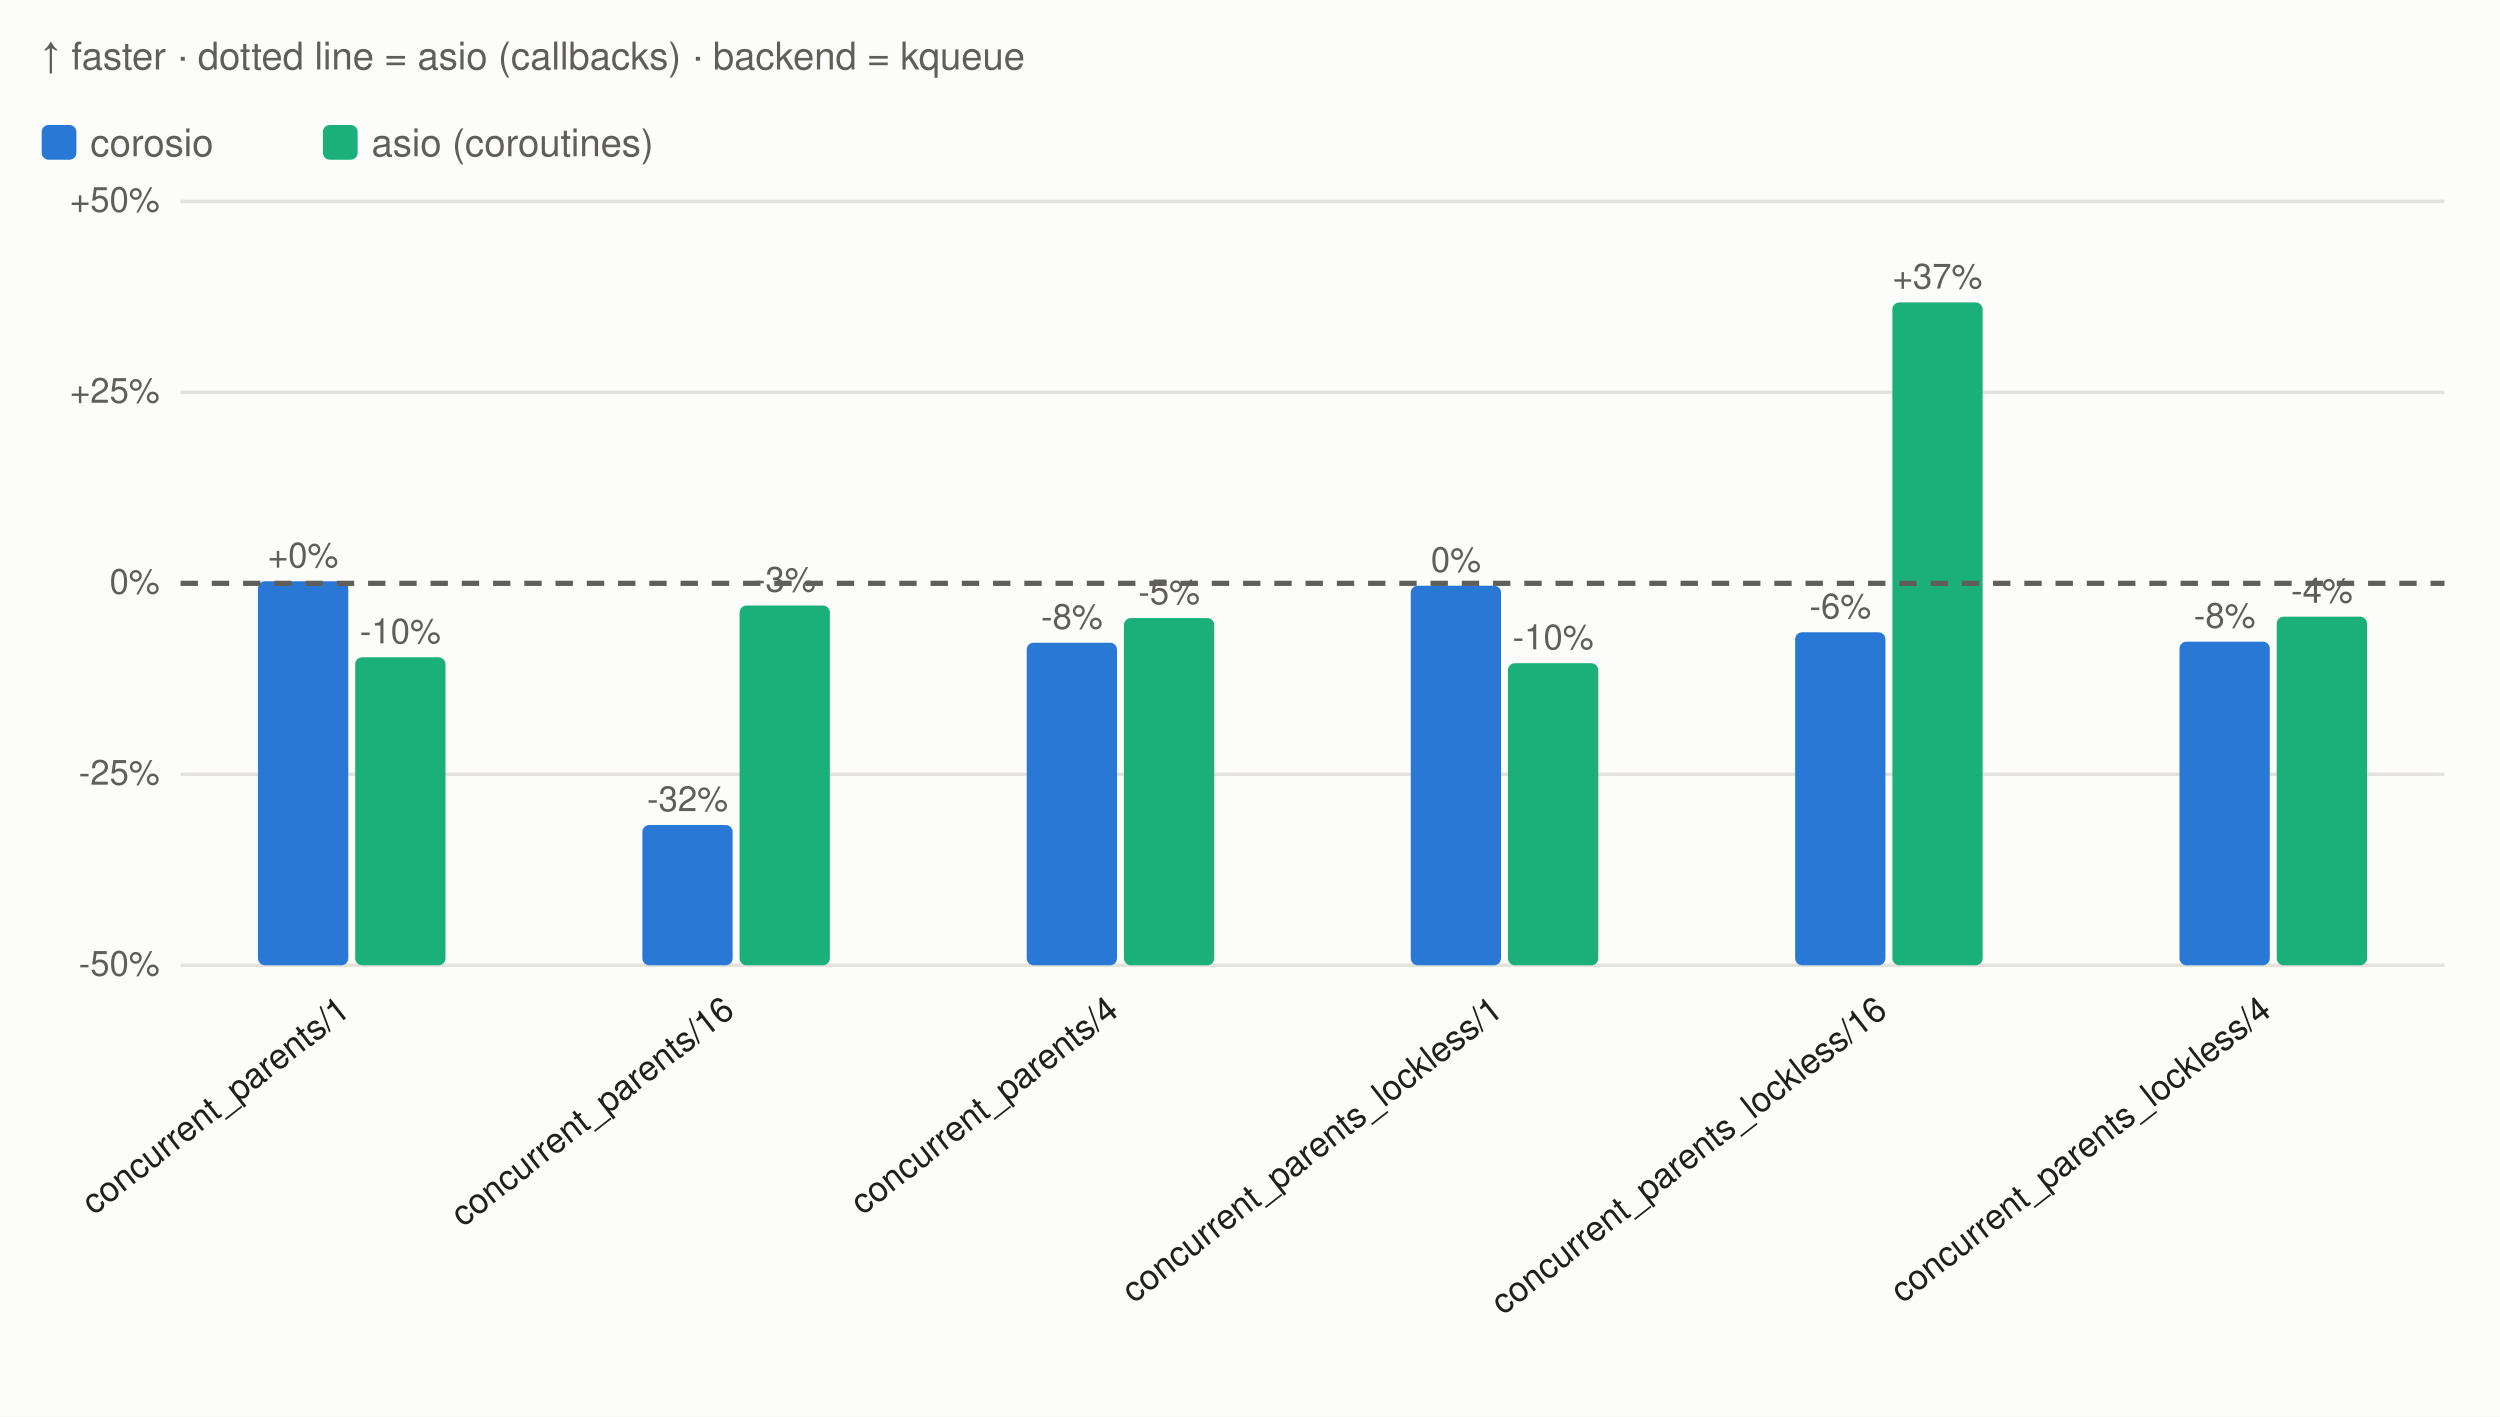
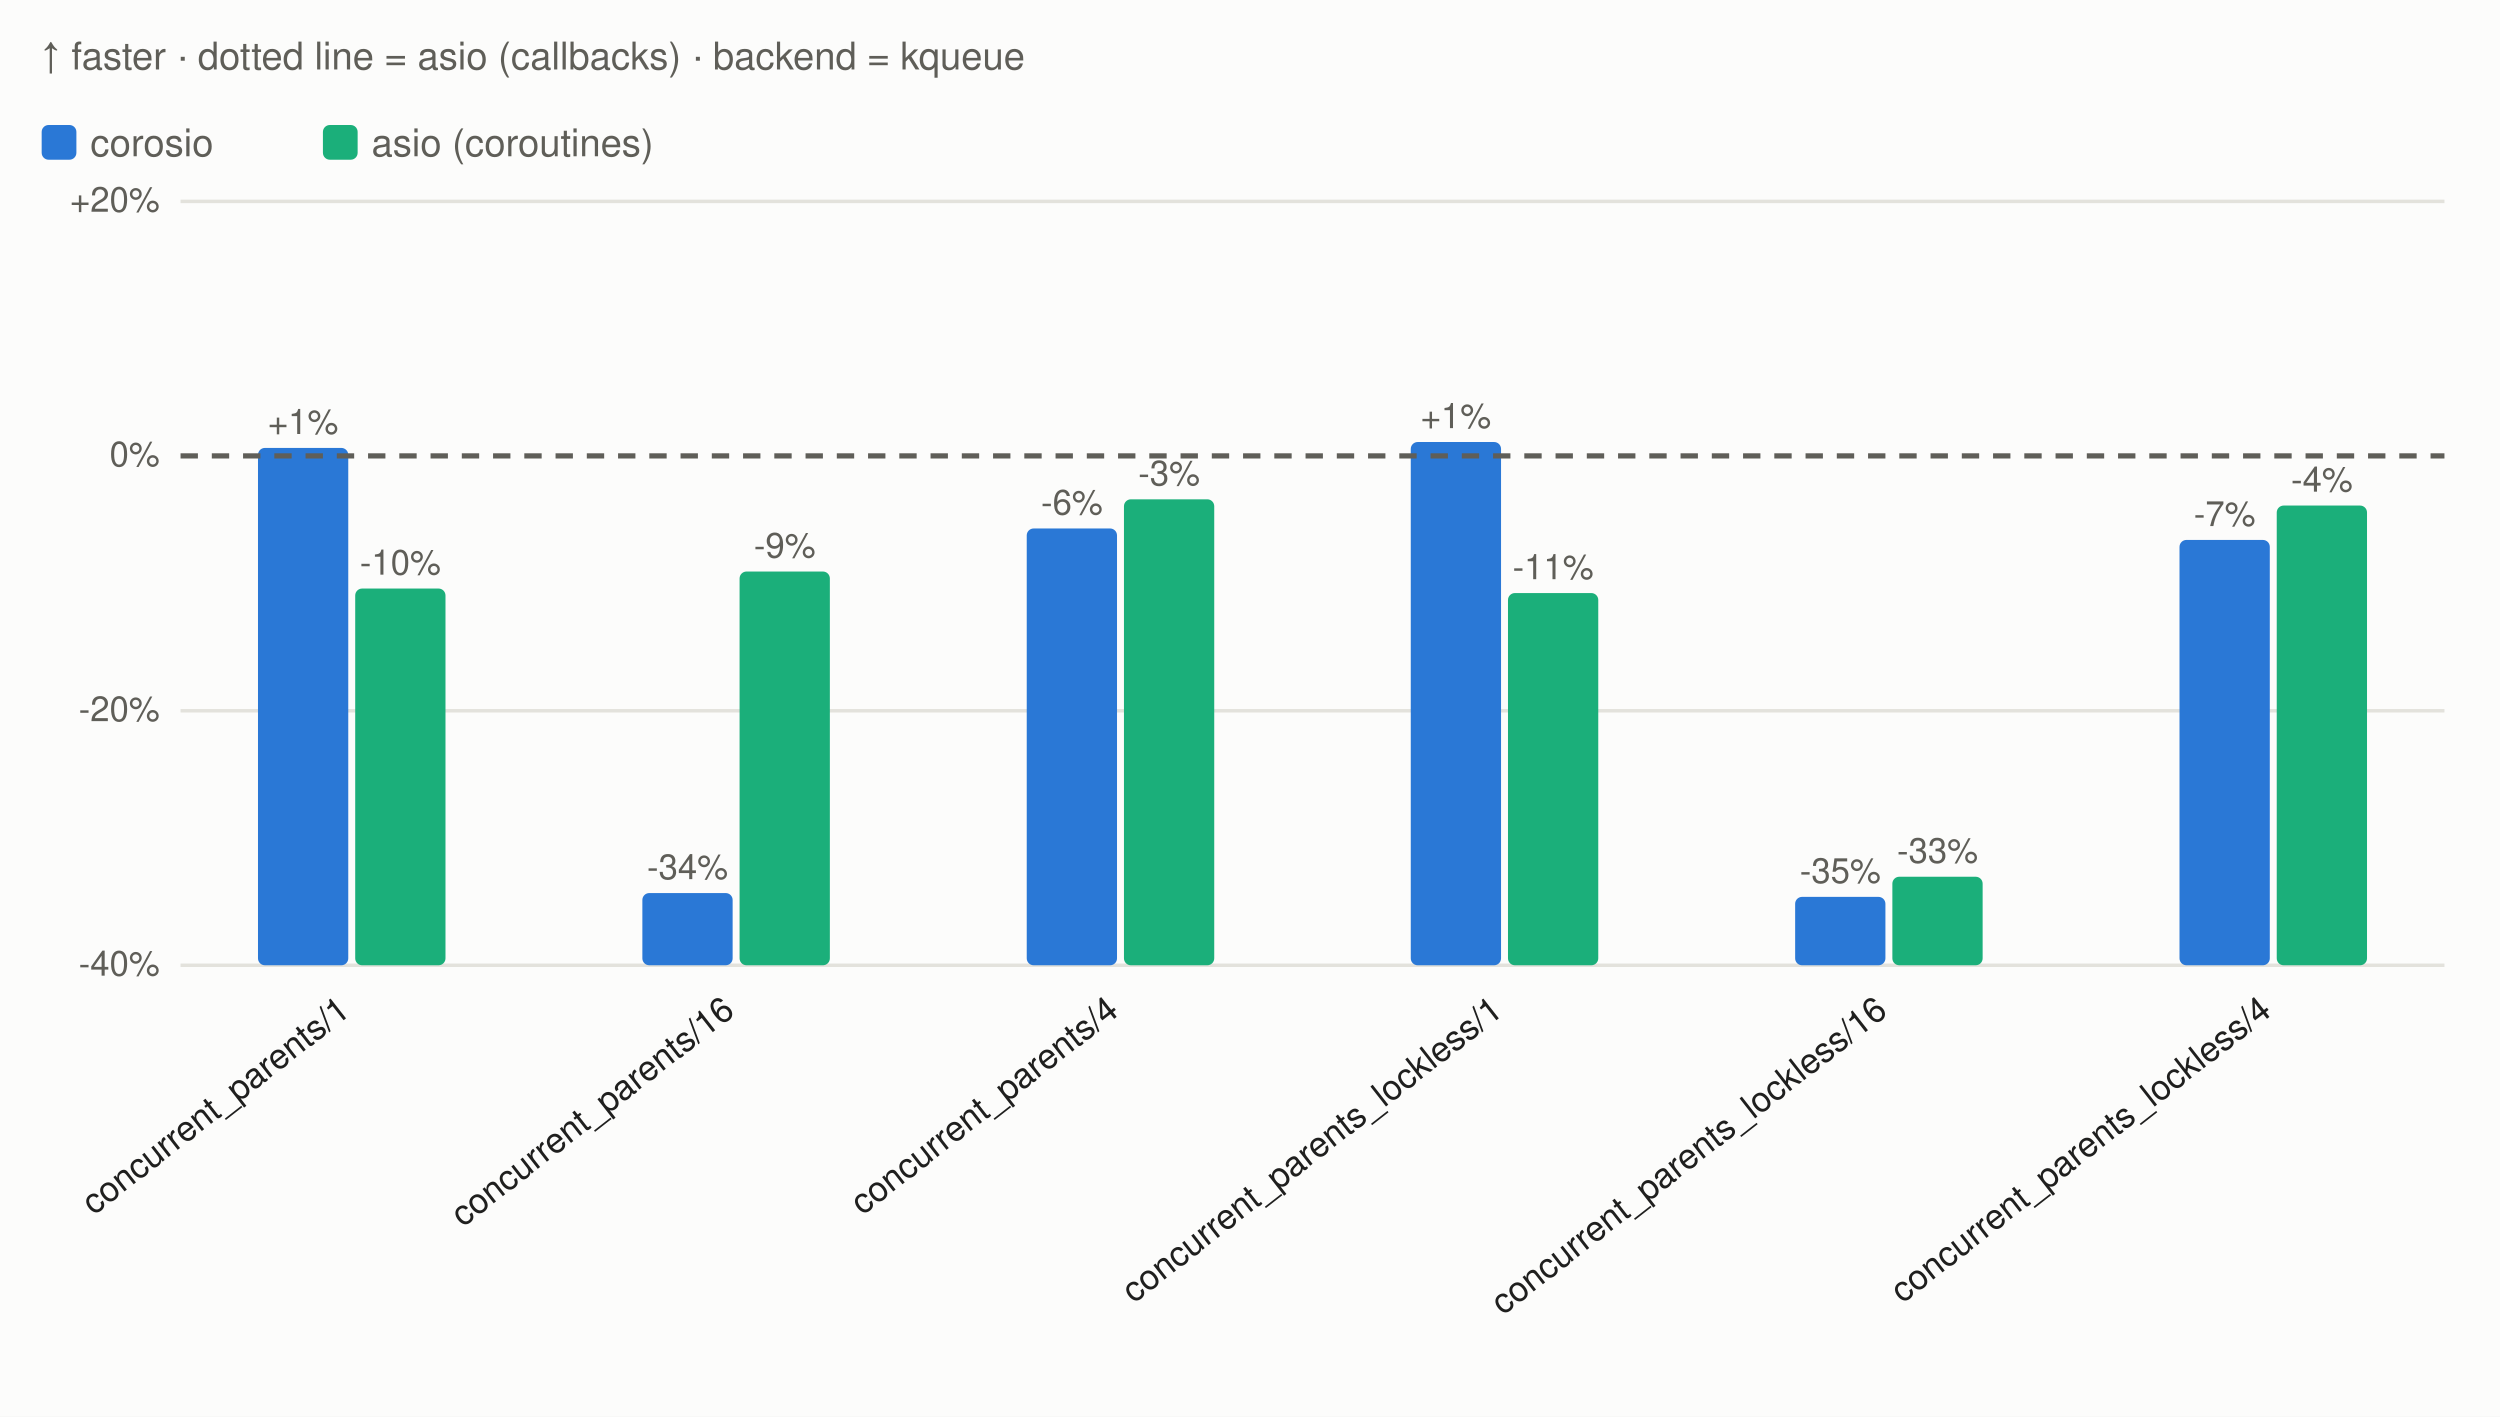
<svg xmlns="http://www.w3.org/2000/svg" class="bch-chart" width="720" height="408" viewBox="0 0 720 408">
  <style>.bch-chart{width:100%;height:auto;overflow:visible}.imageblock.bch-block{align-items:stretch}.imageblock.bch-block .content{width:100%}.bch-seg-label{fill:#ffffff;font-weight:700}html.dark .bch-exact&gt;summary.title,html.dark .bch-exact summary.title{color:var(--text-main-text-primary,#ffffff)}.boostlook .doc .openblock.bch-card{border:1px solid var(--border-border-secondary,#e3e2dc);border-radius:10px;padding:14px 14px 4px;margin-top:1.4rem;margin-bottom:1.4rem}.boostlook .doc .bch-card .imageblock.bch-block{margin-top:0;margin-bottom:0.25rem}.boostlook .doc .bch-card details.bch-exact{margin-top:0;margin-bottom:0.5rem;margin-left:0}.boostlook .doc .bch-card details.bch-exact&gt;summary{margin-left:2rem}.boostlook .doc .bch-card table.stretch,.boostlook #content .bch-card table.stretch{width:100%;margin-left:0;font-size:0.88em}.boostlook .doc .bch-card table.stretch td,.boostlook .doc .bch-card table.stretch th{padding:0.3rem 0.55rem}@media (prefers-color-scheme: dark) {.bch-surface{fill:#1a1a19}.bch-ink{fill:#ffffff}.bch-ink2{fill:#c3c2b7}.bch-grid{stroke:#3a3a38}.bch-zero{stroke:#c3c2b7}.bch-s-native{fill:#3987e5}.bch-s-uring{fill:#d95926}.bch-s-cb{fill:#199e70}.bch-div-pos{fill:#3987e5}.bch-div-neg{fill:#e66767}.bch-div-mid{fill:#383835}}html:not(.dark) .bch-surface{fill:transparent}html:not(.dark) .bch-ink{fill:#1f1f1e}html:not(.dark) .bch-ink2{fill:#5f5e58}html:not(.dark) .bch-grid{stroke:#e3e2dc}html:not(.dark) .bch-zero{stroke:#5f5e58}html:not(.dark) .bch-s-native{fill:#2a78d6}html:not(.dark) .bch-s-uring{fill:#eb6834}html:not(.dark) .bch-s-cb{fill:#1baf7a}html:not(.dark) .bch-div-pos{fill:#2a78d6}html:not(.dark) .bch-div-neg{fill:#e34948}html:not(.dark) .bch-div-mid{fill:#f0efec}html.dark .bch-surface{fill:transparent}html.dark .bch-ink{fill:#ffffff}html.dark .bch-ink2{fill:#c3c2b7}html.dark .bch-grid{stroke:#3a3a38}html.dark .bch-zero{stroke:#c3c2b7}html.dark .bch-s-native{fill:#3987e5}html.dark .bch-s-uring{fill:#d95926}html.dark .bch-s-cb{fill:#199e70}html.dark .bch-div-pos{fill:#3987e5}html.dark .bch-div-neg{fill:#e66767}html.dark .bch-div-mid{fill:#383835}</style>
  <rect width="720" height="408" class="bch-surface" fill="#fcfcfb" />
  <text x="12" y="20" font-family="-apple-system,Segoe UI,Helvetica,Arial,sans-serif" font-size="11" class="bch-ink2" fill="#5f5e58">↑ faster · dotted line = asio (callbacks) · backend = kqueue</text>
  <rect x="12" y="36" width="10" height="10" rx="2" class="bch-s-native" fill="#2a78d6" />
  <text x="26" y="45" font-family="-apple-system,Segoe UI,Helvetica,Arial,sans-serif" font-size="11" class="bch-ink2" fill="#5f5e58">corosio</text>
  <rect x="93" y="36" width="10" height="10" rx="2" class="bch-s-cb" fill="#1baf7a" />
  <text x="107" y="45" font-family="-apple-system,Segoe UI,Helvetica,Arial,sans-serif" font-size="11" class="bch-ink2" fill="#5f5e58">asio (coroutines)</text>
  <line x1="52" y1="278.0" x2="704" y2="278.0" class="bch-grid" stroke="#e3e2dc" stroke-width="1" />
-   <text x="46" y="281.0" font-family="-apple-system,Segoe UI,Helvetica,Arial,sans-serif" font-size="10" class="bch-ink2" fill="#5f5e58" text-anchor="end">-50%</text>
-   <line x1="52" y1="223.0" x2="704" y2="223.0" class="bch-grid" stroke="#e3e2dc" stroke-width="1" />
-   <text x="46" y="226.0" font-family="-apple-system,Segoe UI,Helvetica,Arial,sans-serif" font-size="10" class="bch-ink2" fill="#5f5e58" text-anchor="end">-25%</text>
-   <line x1="52" y1="113.0" x2="704" y2="113.0" class="bch-grid" stroke="#e3e2dc" stroke-width="1" />
-   <text x="46" y="116.0" font-family="-apple-system,Segoe UI,Helvetica,Arial,sans-serif" font-size="10" class="bch-ink2" fill="#5f5e58" text-anchor="end">+25%</text>
+   <text x="46" y="281.0" font-family="-apple-system,Segoe UI,Helvetica,Arial,sans-serif" font-size="10" class="bch-ink2" fill="#5f5e58" text-anchor="end">-40%</text>
+   <line x1="52" y1="204.7" x2="704" y2="204.7" class="bch-grid" stroke="#e3e2dc" stroke-width="1" />
+   <text x="46" y="207.7" font-family="-apple-system,Segoe UI,Helvetica,Arial,sans-serif" font-size="10" class="bch-ink2" fill="#5f5e58" text-anchor="end">-20%</text>
  <line x1="52" y1="58.0" x2="704" y2="58.0" class="bch-grid" stroke="#e3e2dc" stroke-width="1" />
-   <text x="46" y="61.0" font-family="-apple-system,Segoe UI,Helvetica,Arial,sans-serif" font-size="10" class="bch-ink2" fill="#5f5e58" text-anchor="end">+50%</text>
-   <text x="46" y="171.0" font-family="-apple-system,Segoe UI,Helvetica,Arial,sans-serif" font-size="10" class="bch-ink2" fill="#5f5e58" text-anchor="end">0%</text>
-   <rect x="74.3" y="167.4" width="26.0" height="110.6" rx="2" class="bch-s-native" fill="#2a78d6" />
-   <text x="87.3" y="163.4" font-family="-apple-system,Segoe UI,Helvetica,Arial,sans-serif" font-size="10" class="bch-ink2" fill="#5f5e58" text-anchor="middle">+0%</text>
-   <rect x="102.3" y="189.3" width="26.0" height="88.7" rx="2" class="bch-s-cb" fill="#1baf7a" />
-   <text x="115.3" y="185.3" font-family="-apple-system,Segoe UI,Helvetica,Arial,sans-serif" font-size="10" class="bch-ink2" fill="#5f5e58" text-anchor="middle">-10%</text>
+   <text x="46" y="61.0" font-family="-apple-system,Segoe UI,Helvetica,Arial,sans-serif" font-size="10" class="bch-ink2" fill="#5f5e58" text-anchor="end">+20%</text>
+   <text x="46" y="134.3" font-family="-apple-system,Segoe UI,Helvetica,Arial,sans-serif" font-size="10" class="bch-ink2" fill="#5f5e58" text-anchor="end">0%</text>
+   <rect x="74.3" y="129.0" width="26.0" height="149.0" rx="2" class="bch-s-native" fill="#2a78d6" />
+   <text x="87.3" y="125.0" font-family="-apple-system,Segoe UI,Helvetica,Arial,sans-serif" font-size="10" class="bch-ink2" fill="#5f5e58" text-anchor="middle">+1%</text>
+   <rect x="102.3" y="169.5" width="26.0" height="108.5" rx="2" class="bch-s-cb" fill="#1baf7a" />
+   <text x="115.3" y="165.5" font-family="-apple-system,Segoe UI,Helvetica,Arial,sans-serif" font-size="10" class="bch-ink2" fill="#5f5e58" text-anchor="middle">-10%</text>
  <text x="101.3" y="292.0" font-family="-apple-system,Segoe UI,Helvetica,Arial,sans-serif" font-size="10" class="bch-ink" fill="#1f1f1e" text-anchor="end" transform="rotate(-38 101.3 292.0)">concurrent_parents/1</text>
-   <rect x="185.0" y="237.6" width="26.0" height="40.4" rx="2" class="bch-s-native" fill="#2a78d6" />
-   <text x="198.0" y="233.6" font-family="-apple-system,Segoe UI,Helvetica,Arial,sans-serif" font-size="10" class="bch-ink2" fill="#5f5e58" text-anchor="middle">-32%</text>
-   <rect x="213.0" y="174.4" width="26.0" height="103.6" rx="2" class="bch-s-cb" fill="#1baf7a" />
-   <text x="226.0" y="170.4" font-family="-apple-system,Segoe UI,Helvetica,Arial,sans-serif" font-size="10" class="bch-ink2" fill="#5f5e58" text-anchor="middle">-3%</text>
+   <rect x="185.0" y="257.2" width="26.0" height="20.8" rx="2" class="bch-s-native" fill="#2a78d6" />
+   <text x="198.0" y="253.2" font-family="-apple-system,Segoe UI,Helvetica,Arial,sans-serif" font-size="10" class="bch-ink2" fill="#5f5e58" text-anchor="middle">-34%</text>
+   <rect x="213.0" y="164.6" width="26.0" height="113.4" rx="2" class="bch-s-cb" fill="#1baf7a" />
+   <text x="226.0" y="160.6" font-family="-apple-system,Segoe UI,Helvetica,Arial,sans-serif" font-size="10" class="bch-ink2" fill="#5f5e58" text-anchor="middle">-9%</text>
  <text x="212.0" y="292.0" font-family="-apple-system,Segoe UI,Helvetica,Arial,sans-serif" font-size="10" class="bch-ink" fill="#1f1f1e" text-anchor="end" transform="rotate(-38 212.0 292.0)">concurrent_parents/16</text>
-   <rect x="295.7" y="185.1" width="26.0" height="92.9" rx="2" class="bch-s-native" fill="#2a78d6" />
-   <text x="308.7" y="181.1" font-family="-apple-system,Segoe UI,Helvetica,Arial,sans-serif" font-size="10" class="bch-ink2" fill="#5f5e58" text-anchor="middle">-8%</text>
-   <rect x="323.7" y="178.0" width="26.0" height="100.0" rx="2" class="bch-s-cb" fill="#1baf7a" />
-   <text x="336.7" y="174.0" font-family="-apple-system,Segoe UI,Helvetica,Arial,sans-serif" font-size="10" class="bch-ink2" fill="#5f5e58" text-anchor="middle">-5%</text>
+   <rect x="295.7" y="152.2" width="26.0" height="125.8" rx="2" class="bch-s-native" fill="#2a78d6" />
+   <text x="308.7" y="148.2" font-family="-apple-system,Segoe UI,Helvetica,Arial,sans-serif" font-size="10" class="bch-ink2" fill="#5f5e58" text-anchor="middle">-6%</text>
+   <rect x="323.7" y="143.8" width="26.0" height="134.2" rx="2" class="bch-s-cb" fill="#1baf7a" />
+   <text x="336.7" y="139.8" font-family="-apple-system,Segoe UI,Helvetica,Arial,sans-serif" font-size="10" class="bch-ink2" fill="#5f5e58" text-anchor="middle">-3%</text>
  <text x="322.7" y="292.0" font-family="-apple-system,Segoe UI,Helvetica,Arial,sans-serif" font-size="10" class="bch-ink" fill="#1f1f1e" text-anchor="end" transform="rotate(-38 322.7 292.0)">concurrent_parents/4</text>
-   <rect x="406.3" y="168.7" width="26.0" height="109.3" rx="2" class="bch-s-native" fill="#2a78d6" />
-   <text x="419.3" y="164.7" font-family="-apple-system,Segoe UI,Helvetica,Arial,sans-serif" font-size="10" class="bch-ink2" fill="#5f5e58" text-anchor="middle">0%</text>
-   <rect x="434.3" y="191.0" width="26.0" height="87.0" rx="2" class="bch-s-cb" fill="#1baf7a" />
-   <text x="447.3" y="187.0" font-family="-apple-system,Segoe UI,Helvetica,Arial,sans-serif" font-size="10" class="bch-ink2" fill="#5f5e58" text-anchor="middle">-10%</text>
+   <rect x="406.3" y="127.3" width="26.0" height="150.7" rx="2" class="bch-s-native" fill="#2a78d6" />
+   <text x="419.3" y="123.3" font-family="-apple-system,Segoe UI,Helvetica,Arial,sans-serif" font-size="10" class="bch-ink2" fill="#5f5e58" text-anchor="middle">+1%</text>
+   <rect x="434.3" y="170.8" width="26.0" height="107.2" rx="2" class="bch-s-cb" fill="#1baf7a" />
+   <text x="447.3" y="166.8" font-family="-apple-system,Segoe UI,Helvetica,Arial,sans-serif" font-size="10" class="bch-ink2" fill="#5f5e58" text-anchor="middle">-11%</text>
  <text x="433.3" y="292.0" font-family="-apple-system,Segoe UI,Helvetica,Arial,sans-serif" font-size="10" class="bch-ink" fill="#1f1f1e" text-anchor="end" transform="rotate(-38 433.3 292.0)">concurrent_parents_lockless/1</text>
-   <rect x="517.0" y="182.1" width="26.0" height="95.9" rx="2" class="bch-s-native" fill="#2a78d6" />
-   <text x="530.0" y="178.1" font-family="-apple-system,Segoe UI,Helvetica,Arial,sans-serif" font-size="10" class="bch-ink2" fill="#5f5e58" text-anchor="middle">-6%</text>
-   <rect x="545.0" y="87.1" width="26.0" height="190.9" rx="2" class="bch-s-cb" fill="#1baf7a" />
-   <text x="558.0" y="83.1" font-family="-apple-system,Segoe UI,Helvetica,Arial,sans-serif" font-size="10" class="bch-ink2" fill="#5f5e58" text-anchor="middle">+37%</text>
+   <rect x="517.0" y="258.3" width="26.0" height="19.7" rx="2" class="bch-s-native" fill="#2a78d6" />
+   <text x="530.0" y="254.3" font-family="-apple-system,Segoe UI,Helvetica,Arial,sans-serif" font-size="10" class="bch-ink2" fill="#5f5e58" text-anchor="middle">-35%</text>
+   <rect x="545.0" y="252.5" width="26.0" height="25.5" rx="2" class="bch-s-cb" fill="#1baf7a" />
+   <text x="558.0" y="248.5" font-family="-apple-system,Segoe UI,Helvetica,Arial,sans-serif" font-size="10" class="bch-ink2" fill="#5f5e58" text-anchor="middle">-33%</text>
  <text x="544.0" y="292.0" font-family="-apple-system,Segoe UI,Helvetica,Arial,sans-serif" font-size="10" class="bch-ink" fill="#1f1f1e" text-anchor="end" transform="rotate(-38 544.0 292.0)">concurrent_parents_lockless/16</text>
-   <rect x="627.7" y="184.8" width="26.0" height="93.2" rx="2" class="bch-s-native" fill="#2a78d6" />
-   <text x="640.7" y="180.8" font-family="-apple-system,Segoe UI,Helvetica,Arial,sans-serif" font-size="10" class="bch-ink2" fill="#5f5e58" text-anchor="middle">-8%</text>
-   <rect x="655.7" y="177.6" width="26.0" height="100.4" rx="2" class="bch-s-cb" fill="#1baf7a" />
-   <text x="668.7" y="173.6" font-family="-apple-system,Segoe UI,Helvetica,Arial,sans-serif" font-size="10" class="bch-ink2" fill="#5f5e58" text-anchor="middle">-4%</text>
+   <rect x="627.7" y="155.5" width="26.0" height="122.5" rx="2" class="bch-s-native" fill="#2a78d6" />
+   <text x="640.7" y="151.5" font-family="-apple-system,Segoe UI,Helvetica,Arial,sans-serif" font-size="10" class="bch-ink2" fill="#5f5e58" text-anchor="middle">-7%</text>
+   <rect x="655.7" y="145.6" width="26.0" height="132.4" rx="2" class="bch-s-cb" fill="#1baf7a" />
+   <text x="668.7" y="141.6" font-family="-apple-system,Segoe UI,Helvetica,Arial,sans-serif" font-size="10" class="bch-ink2" fill="#5f5e58" text-anchor="middle">-4%</text>
  <text x="654.7" y="292.0" font-family="-apple-system,Segoe UI,Helvetica,Arial,sans-serif" font-size="10" class="bch-ink" fill="#1f1f1e" text-anchor="end" transform="rotate(-38 654.7 292.0)">concurrent_parents_lockless/4</text>
-   <line x1="52" y1="168.0" x2="704" y2="168.0" class="bch-zero" stroke="#5f5e58" stroke-width="1.5" stroke-dasharray="5 4" />
+   <line x1="52" y1="131.3" x2="704" y2="131.3" class="bch-zero" stroke="#5f5e58" stroke-width="1.5" stroke-dasharray="5 4" />
</svg>
